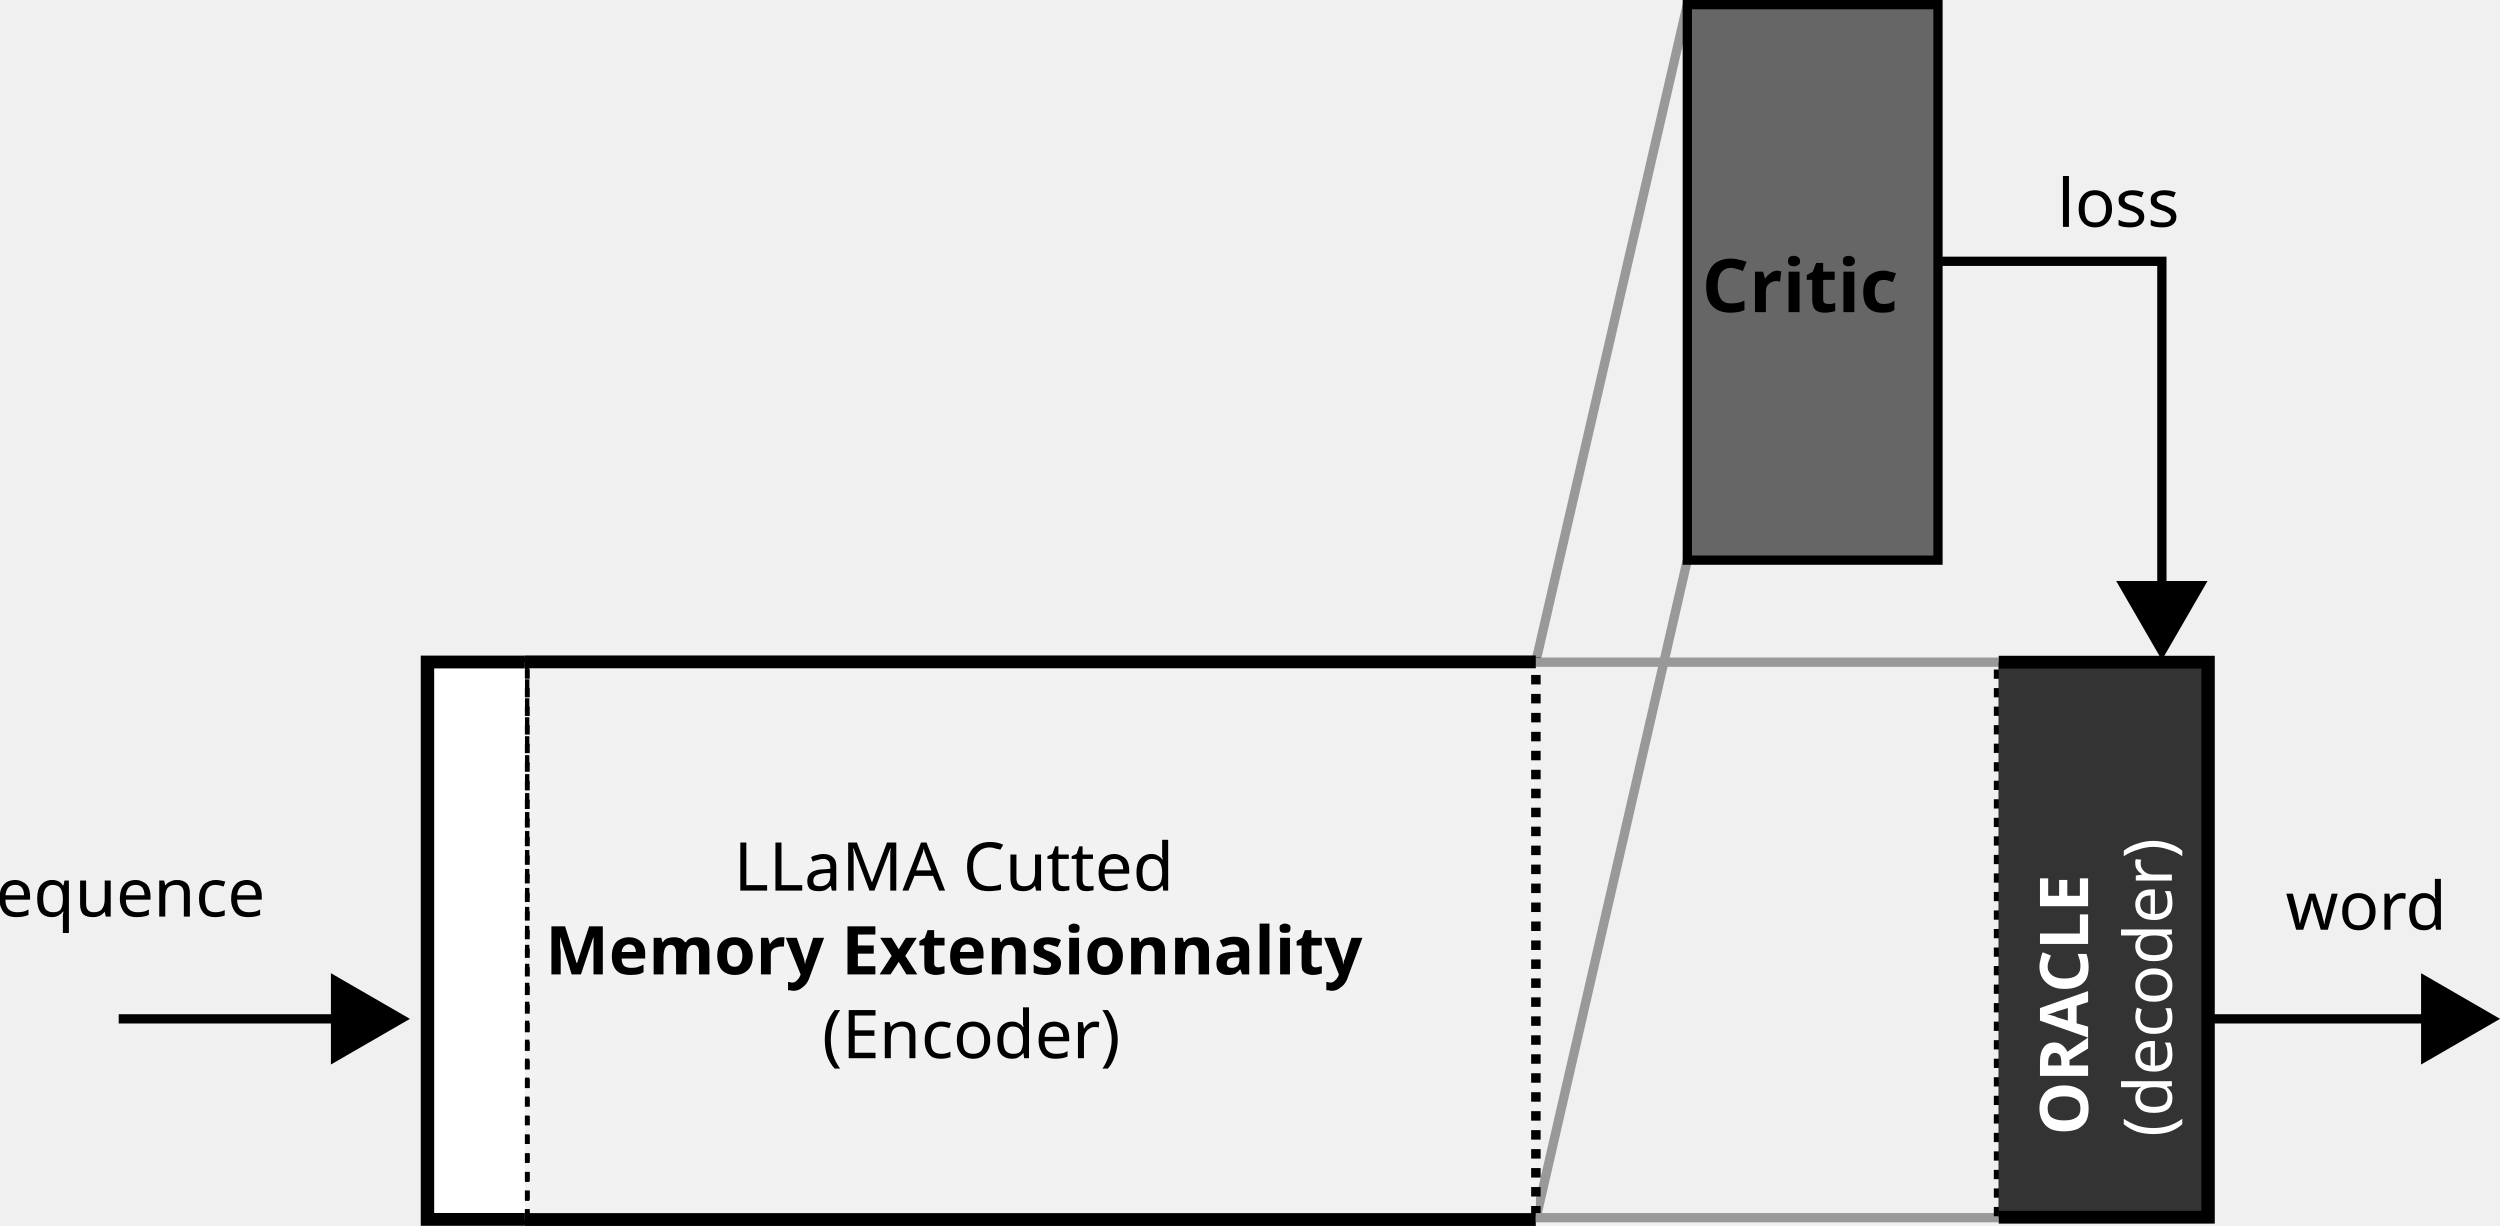
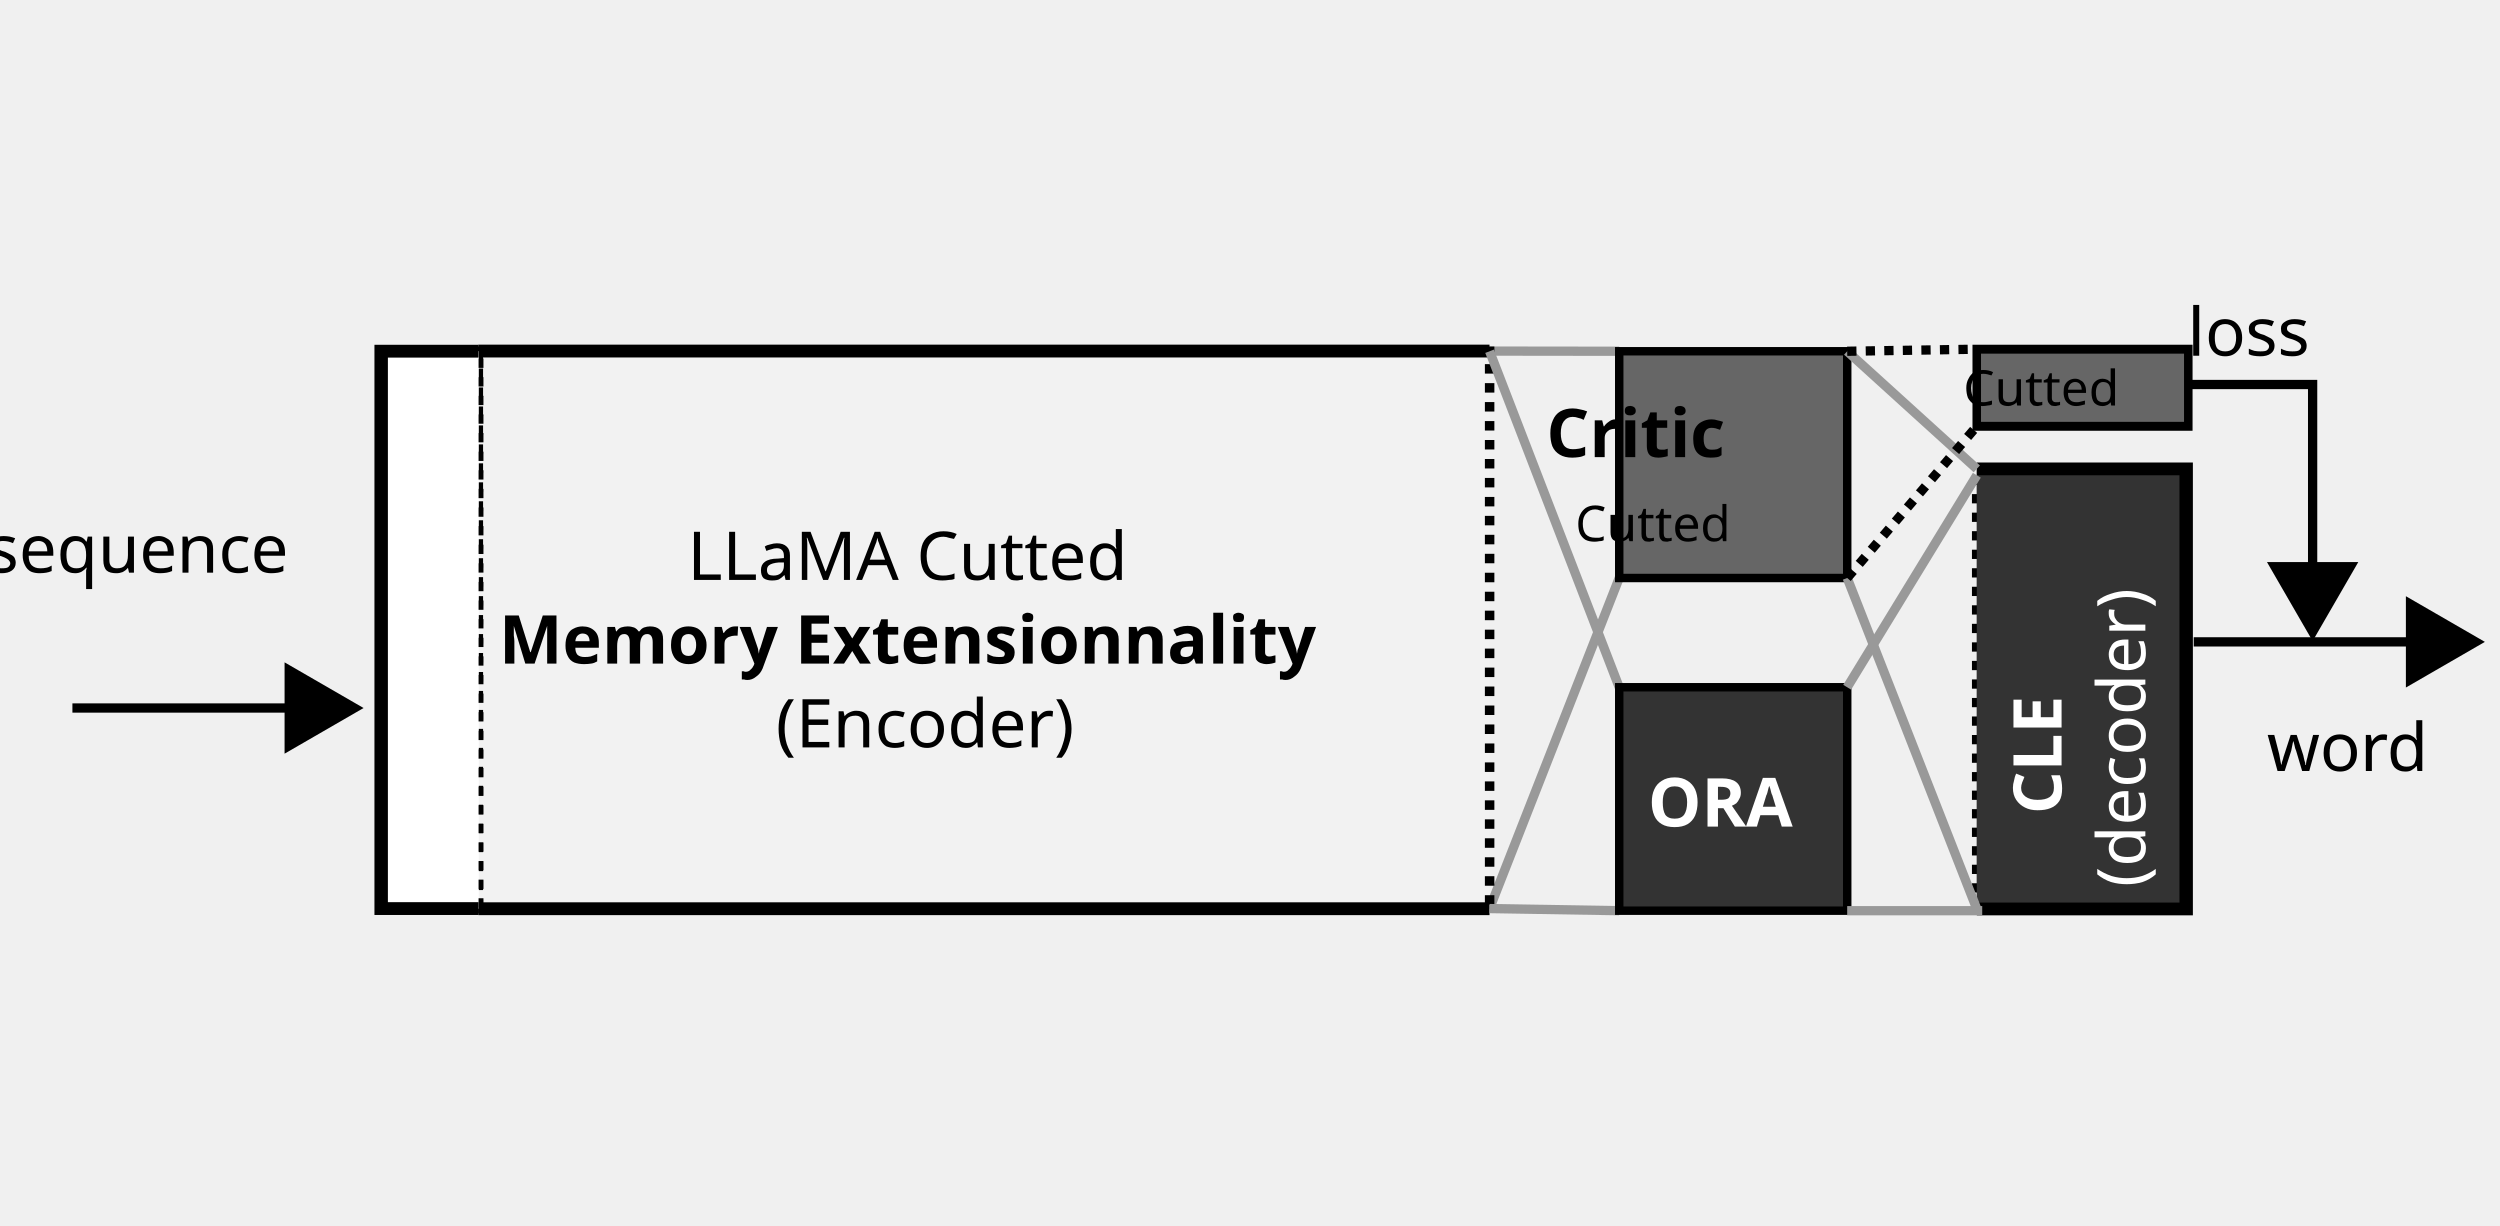
<svg xmlns="http://www.w3.org/2000/svg" width="71.443mm" height="35.035mm" viewBox="0 0 71.443 35.035" version="1.1" id="svg8">
  <defs id="defs2">
    <marker orient="auto" refY="0" refX="0" id="marker1341" style="overflow:visible">
      <path id="path1339" d="M 5.77,0 -2.88,5 V -5 Z" style="fill:#000000;fill-opacity:1;fill-rule:evenodd;stroke:#000000;stroke-width:1pt;stroke-opacity:1" transform="scale(0.8)" />
    </marker>
    <marker orient="auto" refY="0" refX="0" id="marker1319" style="overflow:visible">
      <path id="path1317" d="M 5.77,0 -2.88,5 V -5 Z" style="fill:#000000;fill-opacity:1;fill-rule:evenodd;stroke:#000000;stroke-width:1pt;stroke-opacity:1" transform="scale(0.8)" />
    </marker>
    <marker style="overflow:visible" id="marker1405" refX="0" refY="0" orient="auto">
      <path transform="scale(0.8)" style="fill:#000000;fill-opacity:1;fill-rule:evenodd;stroke:#000000;stroke-width:1pt;stroke-opacity:1" d="M 5.77,0 -2.88,5 V -5 Z" id="path1403" />
    </marker>
  </defs>
  <g id="layer1" transform="translate(-24.76962,-27.56398)">
-     <path style="fill:none;stroke:#999999;stroke-width:0.265px;stroke-linecap:butt;stroke-linejoin:miter;stroke-opacity:1" d="M 68.658,62.415 72.988,43.571" id="path907-6" />
-     <path style="fill:none;stroke:#999999;stroke-width:0.265px;stroke-linecap:butt;stroke-linejoin:miter;stroke-opacity:1" d="M 68.658,46.479 72.988,27.696" id="path907-3" />
-     <path style="fill:#f2f2f2;stroke:#000000;stroke-width:0.271;stroke-linecap:butt;stroke-linejoin:miter;stroke-miterlimit:4;stroke-dasharray:0.271, 0.271;stroke-dashoffset:0;stroke-opacity:1" d="m 39.761,46.484 28.9,1.1e-5 V 62.41 H 39.761 Z" id="path817-3-3-1" />
-     <g id="g1267-2" transform="matrix(1.049128,0,0,1.00387,-34.43096,162.294)">
+     <path style="fill:none;stroke:#999999;stroke-width:0.265px;stroke-linecap:butt;stroke-linejoin:miter;stroke-opacity:1" d="m 67.338,53.528 3.704,-9.446" id="path907-6" />
+     <path style="fill:none;stroke:#999999;stroke-width:0.265px;stroke-linecap:butt;stroke-linejoin:miter;stroke-opacity:1" d="m 67.335,37.597 3.707,0.005" id="path907-3" />
+     <path style="fill:#f2f2f2;stroke:#000000;stroke-width:0.271;stroke-linecap:butt;stroke-linejoin:miter;stroke-miterlimit:4;stroke-dasharray:0.271, 0.271;stroke-dashoffset:0;stroke-opacity:1" d="m 38.439,37.602 28.9,1.1e-5 V 53.528 H 38.439 Z" id="path817-3-3-1" />
+     <g id="g1267-2" transform="matrix(1.049128,0,0,1.00387,-35.75388,153.4116)">
      <path style="fill:none;stroke:#000000;stroke-width:0.365;stroke-linecap:butt;stroke-linejoin:miter;stroke-miterlimit:4;stroke-dasharray:none;stroke-opacity:1" d="m 70.721,-115.369 27.541,1e-5" id="path939-7" />
      <path style="fill:none;stroke:#000000;stroke-width:0.365;stroke-linecap:butt;stroke-linejoin:miter;stroke-miterlimit:4;stroke-dasharray:none;stroke-opacity:1" d="M 70.721,-99.494 H 98.262" id="path941-0" />
    </g>
-     <g id="g2078-9" transform="matrix(1.051942,0,0,1.003368,-25.00152,167.9983)" style="fill:#ffffff">
+     <g id="g2078-9" transform="matrix(1.051942,0,0,1.003368,-26.32444,159.1159)" style="fill:#ffffff">
      <path style="fill:#ffffff;fill-opacity:1;stroke:#000000;stroke-width:0.265;stroke-linecap:butt;stroke-linejoin:miter;stroke-miterlimit:4;stroke-dasharray:0.265, 0.265;stroke-dashoffset:0;stroke-opacity:1" d="m 58.926,-121.108 v 15.875 h 2.646 v -15.875 z" id="path819-2-3-2-6-3" />
      <path style="fill:#ffffff;stroke:#000000;stroke-width:0.365;stroke-linecap:butt;stroke-linejoin:miter;stroke-miterlimit:4;stroke-dasharray:none;stroke-opacity:1" d="m 61.572,-121.108 h -2.646 v 15.875 h 2.646" id="path1263-6" />
    </g>
-     <path style="fill:none;stroke:#999999;stroke-width:0.265px;stroke-linecap:butt;stroke-linejoin:miter;stroke-opacity:1" d="M 68.658,46.487 H 81.887" id="path907" />
-     <path style="fill:none;stroke:#999999;stroke-width:0.265px;stroke-linecap:butt;stroke-linejoin:miter;stroke-opacity:1" d="M 68.658,62.362 H 81.887" id="path909" />
-     <text xml:space="preserve" style="font-style:normal;font-weight:normal;font-size:1.915px;line-height:1.25;font-family:sans-serif;letter-spacing:0px;word-spacing:0px;fill:#000000;fill-opacity:1;stroke:none;stroke-width:0.239" x="53.769" y="53.017" id="text1803-3">
-       <tspan id="tspan1801-5" x="53.769" y="53.017" style="text-align:center;text-anchor:middle;stroke-width:0.239">LLaMA Cutted</tspan>
-       <tspan x="53.769" y="55.411" style="font-style:normal;font-variant:normal;font-weight:bold;font-stretch:normal;font-family:sans-serif;-inkscape-font-specification:'sans-serif Bold';text-align:center;text-anchor:middle;stroke-width:0.239" id="tspan1823">Memory Extensionnality</tspan>
-       <tspan x="53.769" y="57.806" style="text-align:center;text-anchor:middle;stroke-width:0.239" id="tspan1825">(Encoder)</tspan>
+     <path style="fill:none;stroke:#999999;stroke-width:0.265px;stroke-linecap:butt;stroke-linejoin:miter;stroke-opacity:1" d="m 67.338,37.602 3.704,9.602" id="path907" />
+     <path style="fill:none;stroke:#999999;stroke-width:0.265px;stroke-linecap:butt;stroke-linejoin:miter;stroke-opacity:1" d="m 67.338,53.528 3.704,0.061" id="path909" />
+     <text xml:space="preserve" style="font-style:normal;font-weight:normal;font-size:1.915px;line-height:1.25;font-family:sans-serif;letter-spacing:0px;word-spacing:0px;fill:#000000;fill-opacity:1;stroke:none;stroke-width:0.239" x="52.446" y="44.135" id="text1803-3">
+       <tspan id="tspan1801-5" x="52.446" y="44.135" style="text-align:center;text-anchor:middle;stroke-width:0.239">LLaMA Cutted</tspan>
+       <tspan x="52.446" y="46.529" style="font-style:normal;font-variant:normal;font-weight:bold;font-stretch:normal;font-family:sans-serif;-inkscape-font-specification:'sans-serif Bold';text-align:center;text-anchor:middle;stroke-width:0.239" id="tspan1823">Memory Extensionnality</tspan>
+       <tspan x="52.446" y="48.923" style="text-align:center;text-anchor:middle;stroke-width:0.239" id="tspan1825">(Encoder)</tspan>
    </text>
-     <g id="g950" transform="translate(-6.89461,-29.88267)">
-       <path id="path817-3-6" d="m 79.883,57.579 h 7.163 v 15.875 h -7.163 z" style="fill:#666666;fill-opacity:1;stroke:#000000;stroke-width:0.265px;stroke-linecap:butt;stroke-linejoin:miter;stroke-opacity:1" />
-       <text id="text1803-6" y="66.368" x="80.296" style="font-style:normal;font-variant:normal;font-weight:bold;font-stretch:normal;font-size:2.117px;line-height:1.25;font-family:sans-serif;-inkscape-font-specification:'sans-serif Bold';letter-spacing:0px;word-spacing:0px;fill:#000000;fill-opacity:1;stroke:none;stroke-width:0.265" xml:space="preserve">
-         <tspan style="font-style:normal;font-variant:normal;font-weight:bold;font-stretch:normal;font-family:sans-serif;-inkscape-font-specification:'sans-serif Bold';stroke-width:0.265" y="66.368" x="80.296" id="tspan1801-2">Critic</tspan>
+     <g id="g1142" transform="matrix(0.9096036,0,0,0.9096036,9.79408,3.347904)">
+       <g transform="translate(-12.54756,-19.92094)" id="g950">
+         <path style="fill:#666666;fill-opacity:1;stroke:#000000;stroke-width:0.265px;stroke-linecap:butt;stroke-linejoin:miter;stroke-opacity:1" d="m 79.883,57.579 h 7.163 v 7.124 h -7.163 z" id="path817-3-6" />
+         <text xml:space="preserve" style="font-style:normal;font-variant:normal;font-weight:bold;font-stretch:normal;font-size:2.117px;line-height:1.25;font-family:sans-serif;-inkscape-font-specification:'sans-serif Bold';letter-spacing:0px;word-spacing:0px;fill:#000000;fill-opacity:1;stroke:none;stroke-width:0.265" x="83.427" y="60.904" id="text1803-6">
+           <tspan id="tspan1801-2" x="83.427" y="60.904" style="font-style:normal;font-variant:normal;font-weight:bold;font-stretch:normal;font-family:sans-serif;-inkscape-font-specification:'sans-serif Bold';text-align:center;text-anchor:middle;stroke-width:0.265">Critic</tspan>
+           <tspan x="83.427" y="63.55" style="font-style:normal;font-variant:normal;font-weight:normal;font-stretch:normal;font-size:1.551px;font-family:sans-serif;-inkscape-font-specification:sans-serif;text-align:center;text-anchor:middle;stroke-width:0.265" id="tspan1279">Cutted</tspan>
+         </text>
+       </g>
+     </g>
+     <g id="g2078-6" transform="matrix(-1.049128,0,0,0.9991877,145.8582,158.6109)" style="fill:#333333;fill-opacity:1">
+       <path style="fill:#333333;fill-opacity:1;stroke:#000000;stroke-width:0.265;stroke-linecap:butt;stroke-linejoin:miter;stroke-miterlimit:4;stroke-dasharray:0.265, 0.265;stroke-dashoffset:0;stroke-opacity:1" d="m 58.926,-117.561 0,12.329 h 2.646 l 0,-12.329 z" id="path819-2-3-2-6-2" />
+       <path style="fill:#333333;fill-opacity:1;stroke:#000000;stroke-width:0.365;stroke-linecap:butt;stroke-linejoin:miter;stroke-miterlimit:4;stroke-dasharray:none;stroke-opacity:1" d="m 61.572,-117.743 h -5.703 l 0,12.586 h 5.703" id="path1263-9" />
+     </g>
+     <path style="fill:none;stroke:#000000;stroke-width:0.265;stroke-linecap:butt;stroke-linejoin:miter;stroke-miterlimit:4;stroke-dasharray:none;stroke-opacity:1;marker-end:url(#marker1405)" d="m 87.223,38.552 h 3.635 v 5.826" id="path975" />
+     <text xml:space="preserve" style="font-style:normal;font-weight:normal;font-size:1.915px;line-height:1.25;font-family:sans-serif;letter-spacing:0px;word-spacing:0px;fill:#000000;fill-opacity:1;stroke:none;stroke-width:0.239" x="29.945" y="43.929" id="text1803-3-7">
+       <tspan x="29.945" y="43.929" style="text-align:center;text-anchor:middle;stroke-width:0.239" id="tspan1825-5">sequence</tspan>
+     </text>
+     <path style="fill:none;stroke:#000000;stroke-width:0.265px;stroke-linecap:butt;stroke-linejoin:miter;stroke-opacity:1;marker-end:url(#marker1319)" d="m 26.839,47.797 h 6.815" id="path1294" />
+     <path style="fill:none;stroke:#000000;stroke-width:0.265px;stroke-linecap:butt;stroke-linejoin:miter;stroke-opacity:1;marker-end:url(#marker1341)" d="m 87.46,45.907 h 6.815" id="path1294-6" />
+     <text xml:space="preserve" style="font-style:normal;font-weight:normal;font-size:1.915px;line-height:1.25;font-family:sans-serif;letter-spacing:0px;word-spacing:0px;fill:#000000;fill-opacity:1;stroke:none;stroke-width:0.239" x="93.102" y="49.597" id="text1803-3-7-2">
+       <tspan x="93.102" y="49.597" style="text-align:center;text-anchor:middle;stroke-width:0.239" id="tspan1825-5-9">word</tspan>
+     </text>
+     <text xml:space="preserve" style="font-style:normal;font-weight:normal;font-size:1.915px;line-height:1.25;font-family:sans-serif;letter-spacing:0px;word-spacing:0px;fill:#000000;fill-opacity:1;stroke:none;stroke-width:0.239" x="-47.399" y="83.683" id="text1803-3-1" transform="rotate(-90)">
+       <tspan x="-47.399" y="83.683" style="font-style:normal;font-variant:normal;font-weight:bold;font-stretch:normal;font-family:sans-serif;-inkscape-font-specification:'sans-serif Bold';text-align:center;text-anchor:middle;fill:#ffffff;stroke-width:0.239" id="tspan1825-0">CLE</tspan>
+       <tspan x="-47.399" y="86.078" style="font-style:normal;font-variant:normal;font-weight:normal;font-stretch:normal;font-family:sans-serif;-inkscape-font-specification:sans-serif;text-align:center;text-anchor:middle;fill:#ffffff;stroke-width:0.239" id="tspan1474">(decoder)</tspan>
+     </text>
+     <text xml:space="preserve" style="font-style:normal;font-weight:normal;font-size:1.915px;line-height:1.25;font-family:sans-serif;letter-spacing:0px;word-spacing:0px;fill:#000000;fill-opacity:1;stroke:none;stroke-width:0.239" x="90.279" y="37.732" id="text1803-3-7-2-9">
+       <tspan x="90.279" y="37.732" style="text-align:center;text-anchor:middle;stroke-width:0.239" id="tspan1825-5-9-3">loss</tspan>
+     </text>
+     <g id="g1142-3" transform="matrix(0.9096036,0,0,0.9096036,9.79408,11.34146)">
+       <g transform="translate(-12.54756,-19.92094)" id="g950-6" style="fill:#333333;fill-opacity:1">
+         <path style="fill:#333333;fill-opacity:1;stroke:#000000;stroke-width:0.265px;stroke-linecap:butt;stroke-linejoin:miter;stroke-opacity:1" d="m 79.883,59.347 h 7.163 l 0,7.02 h -7.163 z" id="path817-3-6-7" />
+         <text xml:space="preserve" style="font-style:normal;font-variant:normal;font-weight:bold;font-stretch:normal;font-size:2.117px;line-height:1.25;font-family:sans-serif;-inkscape-font-specification:'sans-serif Bold';letter-spacing:0px;word-spacing:0px;fill:#333333;fill-opacity:1;stroke:none;stroke-width:0.265" x="80.222" y="63.622" id="text1803-6-5">
+           <tspan id="tspan1801-2-3" x="80.222" y="65.494" style="font-style:normal;font-variant:normal;font-weight:bold;font-stretch:normal;font-family:sans-serif;-inkscape-font-specification:'sans-serif Bold';stroke-width:0.265;fill:#333333;fill-opacity:1" />
+         </text>
+       </g>
+       <text xml:space="preserve" style="font-style:normal;font-variant:normal;font-weight:bold;font-stretch:normal;font-size:2.117px;line-height:1.25;font-family:sans-serif;-inkscape-font-specification:'sans-serif Bold';letter-spacing:0px;word-spacing:0px;fill:#000000;fill-opacity:1;stroke:none;stroke-width:0.265" x="68.234" y="43.808" id="text1803-6-56">
+         <tspan id="tspan1801-2-2" x="68.234" y="43.808" style="font-style:normal;font-variant:normal;font-weight:bold;font-stretch:normal;font-family:sans-serif;-inkscape-font-specification:'sans-serif Bold';fill:#ffffff;stroke-width:0.265">ORA</tspan>
      </text>
    </g>
-     <g id="g2078-6" transform="matrix(-1.049128,0,0,0.9991877,146.4837,167.4964)" style="fill:#333333;fill-opacity:1">
-       <path style="fill:#333333;fill-opacity:1;stroke:#000000;stroke-width:0.265;stroke-linecap:butt;stroke-linejoin:miter;stroke-miterlimit:4;stroke-dasharray:0.265, 0.265;stroke-dashoffset:0;stroke-opacity:1" d="m 58.926,-121.108 v 15.875 h 2.646 v -15.875 z" id="path819-2-3-2-6-2" />
-       <path style="fill:#333333;fill-opacity:1;stroke:#000000;stroke-width:0.365;stroke-linecap:butt;stroke-linejoin:miter;stroke-miterlimit:4;stroke-dasharray:none;stroke-opacity:1" d="m 61.572,-121.108 h -5.703 v 15.875 h 5.703" id="path1263-9" />
+     <path style="fill:none;stroke:#999999;stroke-width:0.265px;stroke-linecap:butt;stroke-linejoin:miter;stroke-opacity:1" d="m 77.557,44.081 3.704,9.458" id="path907-3-2" />
+     <g id="g1142-9" transform="matrix(0.9190462,0,0,0.9611125,18.83744,1.349122)">
+       <g transform="translate(-12.54756,-19.92094)" id="g950-3">
+         <path style="fill:#666666;fill-opacity:1;stroke:#000000;stroke-width:0.265px;stroke-linecap:butt;stroke-linejoin:miter;stroke-opacity:1" d="m 80.468,57.579 h 6.578 v 2.293 h -6.578 z" id="path817-3-6-6" />
+       </g>
    </g>
-     <path style="fill:none;stroke:#000000;stroke-width:0.265;stroke-linecap:butt;stroke-linejoin:miter;stroke-miterlimit:4;stroke-dasharray:none;stroke-opacity:1;marker-end:url(#marker1405)" d="m 80.269,35.031 h 6.281 v 9.889" id="path975" />
-     <text xml:space="preserve" style="font-style:normal;font-weight:normal;font-size:1.915px;line-height:1.25;font-family:sans-serif;letter-spacing:0px;word-spacing:0px;fill:#000000;fill-opacity:1;stroke:none;stroke-width:0.239" x="29.284" y="53.756" id="text1803-3-7">
-       <tspan x="29.284" y="53.756" style="text-align:center;text-anchor:middle;stroke-width:0.239" id="tspan1825-5">sequence</tspan>
+     <text xml:space="preserve" style="font-style:normal;font-variant:normal;font-weight:bold;font-stretch:normal;font-size:1.925px;line-height:1.25;font-family:sans-serif;-inkscape-font-specification:'sans-serif Bold';letter-spacing:0px;word-spacing:0px;fill:#000000;fill-opacity:1;stroke:none;stroke-width:0.241" x="84.355" y="39.155" id="text1803-6-6">
+       <tspan x="84.355" y="39.155" style="font-style:normal;font-variant:normal;font-weight:normal;font-stretch:normal;font-size:1.411px;font-family:sans-serif;-inkscape-font-specification:sans-serif;text-align:center;text-anchor:middle;stroke-width:0.241" id="tspan1279-8">Cutted</tspan>
    </text>
-     <path style="fill:none;stroke:#000000;stroke-width:0.265px;stroke-linecap:butt;stroke-linejoin:miter;stroke-opacity:1;marker-end:url(#marker1319)" d="M 28.162,56.68 H 34.978" id="path1294" />
-     <path style="fill:none;stroke:#000000;stroke-width:0.265px;stroke-linecap:butt;stroke-linejoin:miter;stroke-opacity:1;marker-end:url(#marker1341)" d="m 87.894,56.68 h 6.815" id="path1294-6" />
-     <text xml:space="preserve" style="font-style:normal;font-weight:normal;font-size:1.915px;line-height:1.25;font-family:sans-serif;letter-spacing:0px;word-spacing:0px;fill:#000000;fill-opacity:1;stroke:none;stroke-width:0.239" x="93.632" y="54.133" id="text1803-3-7-2">
-       <tspan x="93.632" y="54.133" style="text-align:center;text-anchor:middle;stroke-width:0.239" id="tspan1825-5-9">word</tspan>
-     </text>
-     <text xml:space="preserve" style="font-style:normal;font-weight:normal;font-size:1.915px;line-height:1.25;font-family:sans-serif;letter-spacing:0px;word-spacing:0px;fill:#000000;fill-opacity:1;stroke:none;stroke-width:0.239" x="-54.539" y="84.44" id="text1803-3-1" transform="rotate(-90)">
-       <tspan x="-54.539" y="84.44" style="font-style:normal;font-variant:normal;font-weight:bold;font-stretch:normal;font-family:sans-serif;-inkscape-font-specification:'sans-serif Bold';text-align:center;text-anchor:middle;fill:#ffffff;stroke-width:0.239" id="tspan1825-0">ORACLE</tspan>
-       <tspan x="-54.539" y="86.834" style="font-style:normal;font-variant:normal;font-weight:normal;font-stretch:normal;font-family:sans-serif;-inkscape-font-specification:sans-serif;text-align:center;text-anchor:middle;fill:#ffffff;stroke-width:0.239" id="tspan1474">(decoder)</tspan>
-     </text>
-     <text xml:space="preserve" style="font-style:normal;font-weight:normal;font-size:1.915px;line-height:1.25;font-family:sans-serif;letter-spacing:0px;word-spacing:0px;fill:#000000;fill-opacity:1;stroke:none;stroke-width:0.239" x="86.556" y="34.047" id="text1803-3-7-2-9">
-       <tspan x="86.556" y="34.047" style="text-align:center;text-anchor:middle;stroke-width:0.239" id="tspan1825-5-9-3">loss</tspan>
-     </text>
+     <path style="fill:none;stroke:#999999;stroke-width:0.265px;stroke-linecap:butt;stroke-linejoin:miter;stroke-opacity:1" d="m 77.557,53.589 3.859,2.72e-4" id="path907-3-9-0" />
+     <path style="fill:none;stroke:#999999;stroke-width:0.265px;stroke-linecap:butt;stroke-linejoin:miter;stroke-opacity:1" d="m 77.557,37.602 3.704,3.361" id="path907-3-2-2" />
+     <path style="fill:none;stroke:#999999;stroke-width:0.265px;stroke-linecap:butt;stroke-linejoin:miter;stroke-opacity:1" d="m 77.557,47.204 3.704,-6.058" id="path907-3-2-2-3" />
+     <path style="fill:none;stroke:#000000;stroke-width:0.265;stroke-linecap:butt;stroke-linejoin:miter;stroke-miterlimit:4;stroke-dasharray:0.265, 0.265;stroke-dashoffset:0;stroke-opacity:1" d="m 77.557,37.602 3.702,-0.059" id="path3011" />
+     <path style="fill:none;stroke:#000000;stroke-width:0.265;stroke-linecap:butt;stroke-linejoin:miter;stroke-miterlimit:4;stroke-dasharray:0.265, 0.265;stroke-dashoffset:0;stroke-opacity:1" d="m 77.557,44.081 3.702,-4.335" id="path3011-7" />
  </g>
</svg>
